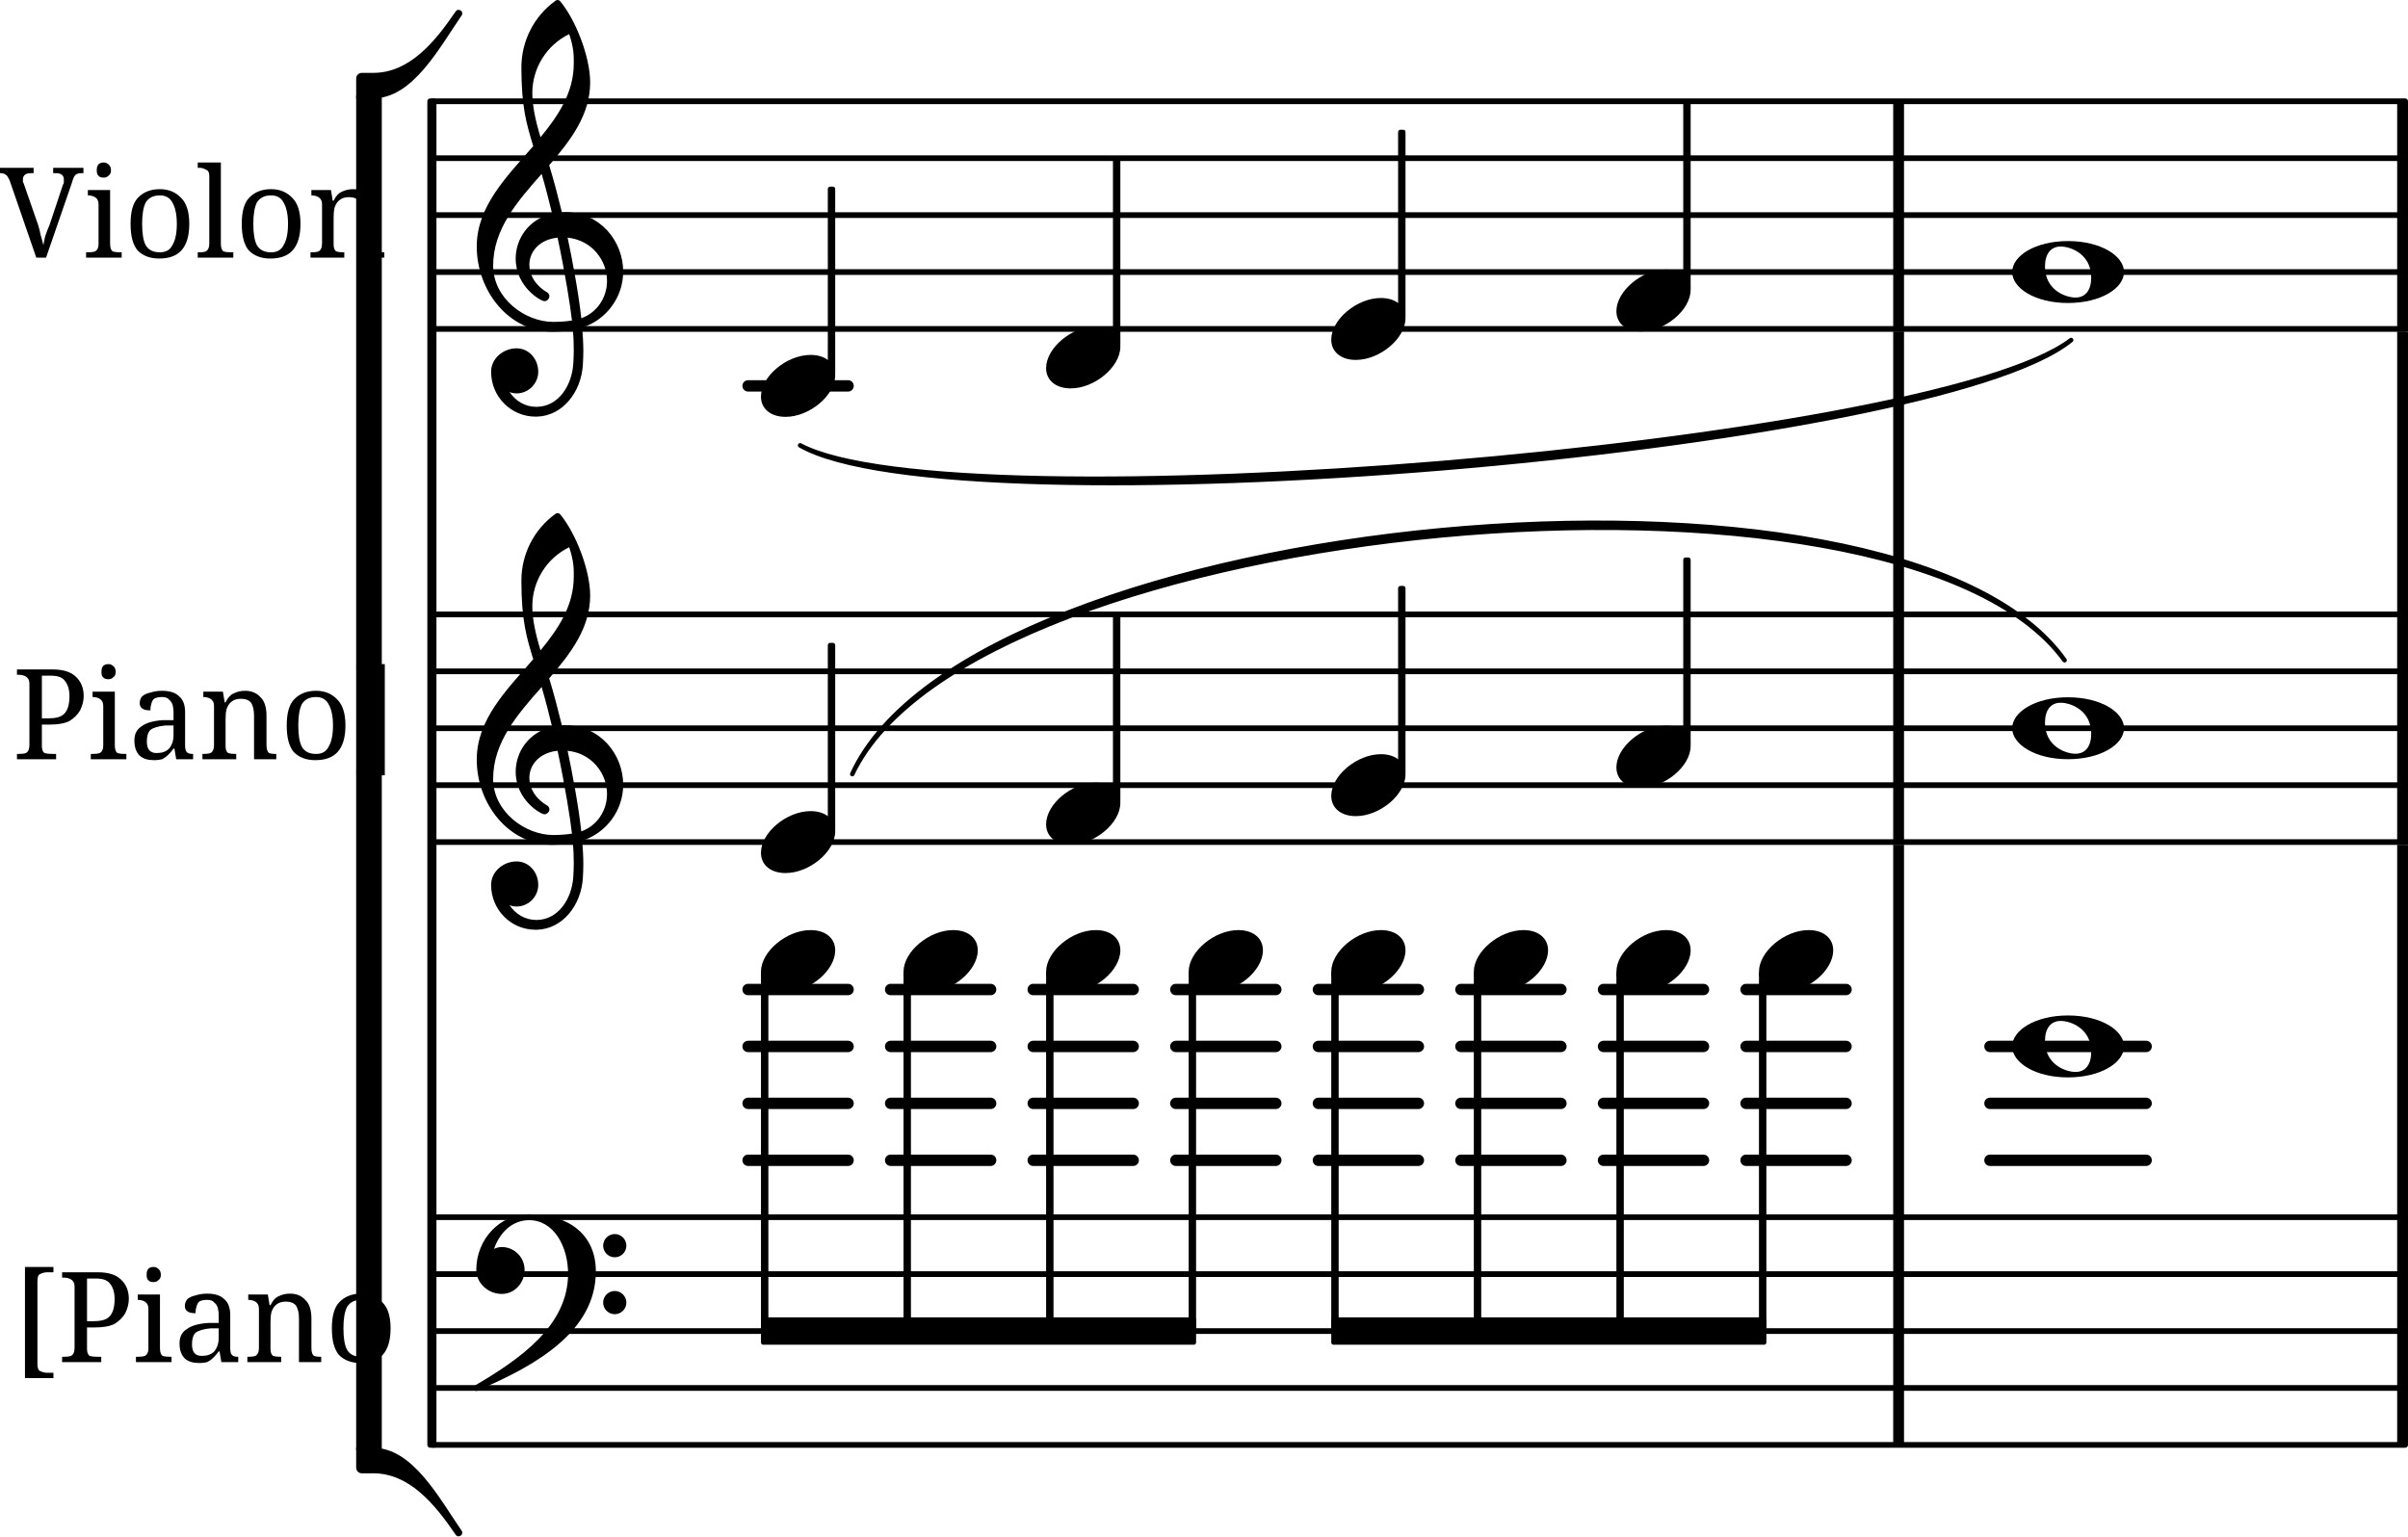
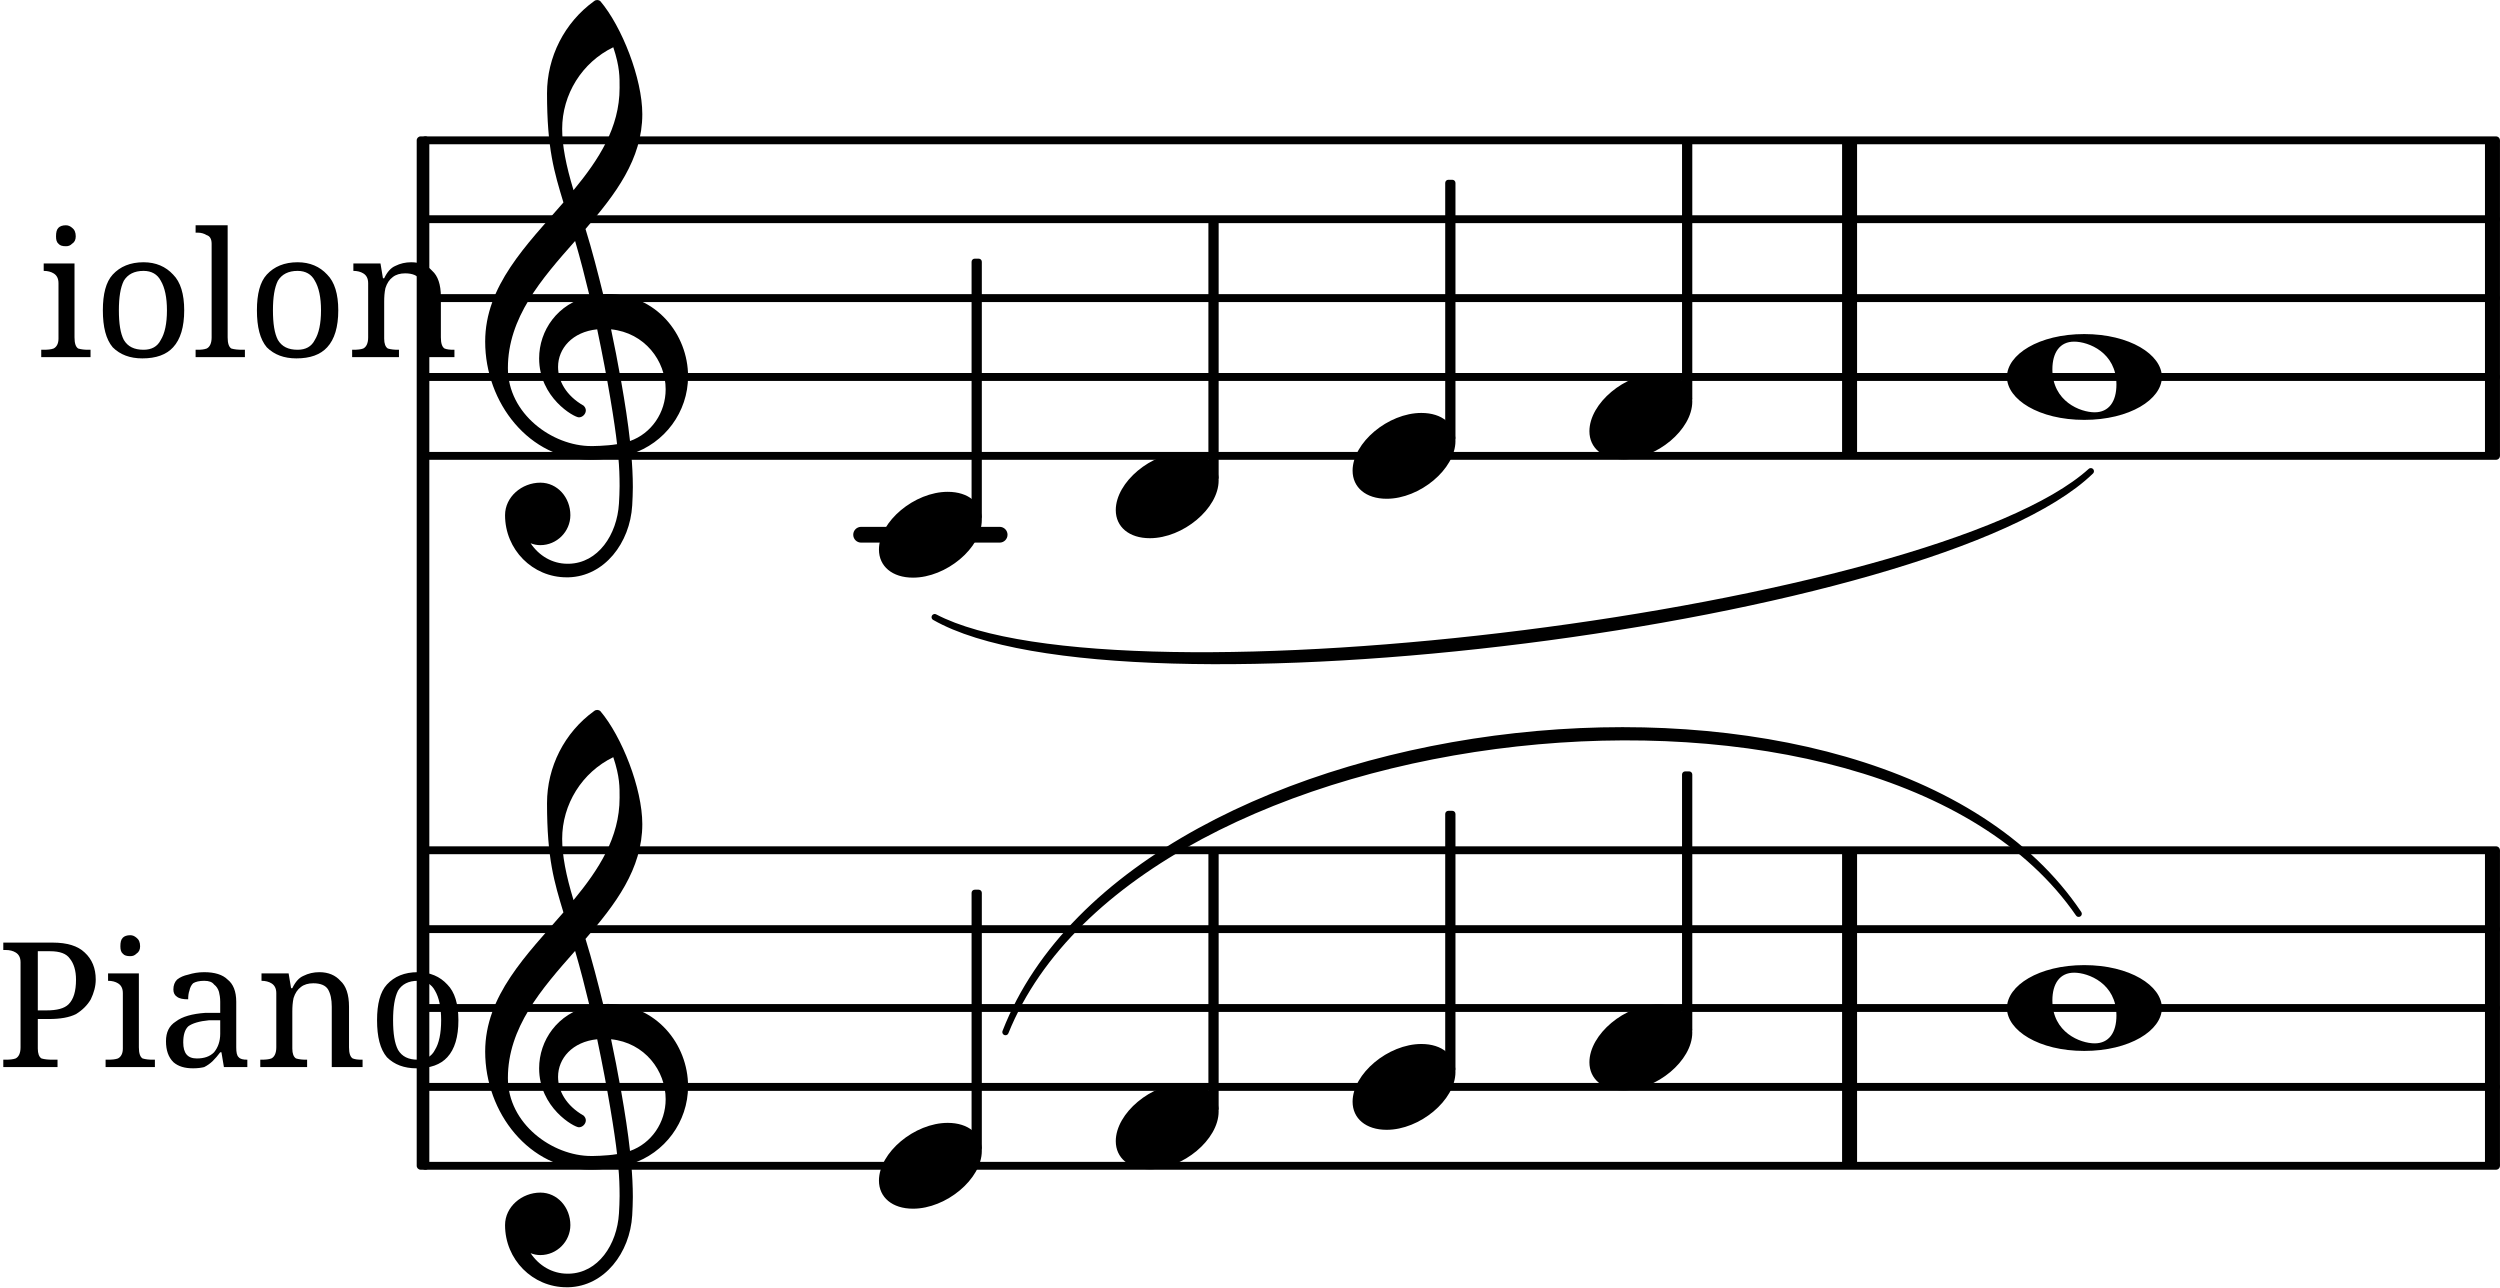
- <svg xmlns="http://www.w3.org/2000/svg" xmlns:xlink="http://www.w3.org/1999/xlink" version="1.2" width="74.325mm" height="47.429mm" viewBox="0 0 42.295 26.99" id="svg492">
-   <defs id="defs496" />
+ <svg xmlns="http://www.w3.org/2000/svg" xmlns:xlink="http://www.w3.org/1999/xlink" version="1.2" width="55.694mm" height="28.677mm" viewBox="0 0 31.693 16.319" id="svg192">
+   <defs id="defs196" />
  <style type="text/css" id="style2">
tspan { white-space: pre; }
</style>
-   <g transform="translate(7.565764,6.779)" id="g6">
+   <g transform="translate(5.342577,6.779)" id="g6">
    <rect x="5.474" y="-0.1" width="1.956" height="0.2" ry="0.1" fill="currentColor" id="rect4" />
  </g>
-   <g transform="translate(7.565764,5.779)" id="g10">
-     <line stroke-linejoin="round" stroke-linecap="round" stroke-width="0.1" stroke="currentColor" x1="0.05" y1="0" x2="34.679" y2="0" id="line8" />
+   <g transform="translate(5.342577,5.779)" id="g10">
+     <line stroke-linejoin="round" stroke-linecap="round" stroke-width="0.1" stroke="currentColor" x1="0.05" y1="0" x2="26.3" y2="0" id="line8" />
  </g>
-   <g transform="translate(7.565764,4.779)" id="g14">
-     <line stroke-linejoin="round" stroke-linecap="round" stroke-width="0.1" stroke="currentColor" x1="0.05" y1="0" x2="34.679" y2="0" id="line12" />
+   <g transform="translate(5.342577,4.779)" id="g14">
+     <line stroke-linejoin="round" stroke-linecap="round" stroke-width="0.1" stroke="currentColor" x1="0.05" y1="0" x2="26.3" y2="0" id="line12" />
  </g>
-   <g transform="translate(7.565764,3.779)" id="g18">
-     <line stroke-linejoin="round" stroke-linecap="round" stroke-width="0.1" stroke="currentColor" x1="0.05" y1="0" x2="34.679" y2="0" id="line16" />
+   <g transform="translate(5.342577,3.779)" id="g18">
+     <line stroke-linejoin="round" stroke-linecap="round" stroke-width="0.1" stroke="currentColor" x1="0.05" y1="0" x2="26.3" y2="0" id="line16" />
  </g>
-   <g transform="translate(7.565764,2.779)" id="g22">
-     <line stroke-linejoin="round" stroke-linecap="round" stroke-width="0.1" stroke="currentColor" x1="0.05" y1="0" x2="34.679" y2="0" id="line20" />
+   <g transform="translate(5.342577,2.779)" id="g22">
+     <line stroke-linejoin="round" stroke-linecap="round" stroke-width="0.1" stroke="currentColor" x1="0.05" y1="0" x2="26.3" y2="0" id="line20" />
  </g>
-   <g transform="translate(7.565764,1.779)" id="g26">
-     <line stroke-linejoin="round" stroke-linecap="round" stroke-width="0.1" stroke="currentColor" x1="0.05" y1="0" x2="34.679" y2="0" id="line24" />
+   <g transform="translate(5.342577,1.779)" id="g26">
+     <line stroke-linejoin="round" stroke-linecap="round" stroke-width="0.1" stroke="currentColor" x1="0.05" y1="0" x2="26.3" y2="0" id="line24" />
  </g>
-   <g transform="translate(42.10506)" id="g30">
-     <rect x="0" y="14.843" width="0.19" height="6.54" ry="0" fill="currentColor" id="rect28" />
+   <g transform="translate(31.50268,12.779)" id="g30">
+     <rect x="0" y="-2" width="0.19" height="4" ry="0" fill="currentColor" id="rect28" />
  </g>
-   <g transform="translate(42.10506)" id="g34">
-     <rect x="0" y="5.829" width="0.19" height="4.964" ry="0" fill="currentColor" id="rect32" />
+   <g transform="translate(31.50268,3.779)" id="g34">
+     <rect x="0" y="-2" width="0.19" height="4" ry="0" fill="currentColor" id="rect32" />
  </g>
-   <g transform="translate(42.10506,23.3834)" id="g38">
-     <rect x="0" y="-2.05" width="0.19" height="4.05" ry="0" fill="currentColor" id="rect36" />
+   <g transform="translate(5.342577,14.779)" id="g38">
+     <line stroke-linejoin="round" stroke-linecap="round" stroke-width="0.1" stroke="currentColor" x1="0.05" y1="0" x2="26.3" y2="0" id="line36" />
  </g>
-   <g transform="translate(7.565764,14.7934)" id="g42">
-     <line stroke-linejoin="round" stroke-linecap="round" stroke-width="0.1" stroke="currentColor" x1="0.05" y1="0" x2="34.679" y2="0" id="line40" />
+   <g transform="translate(5.342577,13.779)" id="g42">
+     <line stroke-linejoin="round" stroke-linecap="round" stroke-width="0.1" stroke="currentColor" x1="0.05" y1="0" x2="26.3" y2="0" id="line40" />
  </g>
-   <g transform="translate(7.565764,13.7934)" id="g46">
-     <line stroke-linejoin="round" stroke-linecap="round" stroke-width="0.1" stroke="currentColor" x1="0.05" y1="0" x2="34.679" y2="0" id="line44" />
+   <g transform="translate(5.342577,12.779)" id="g46">
+     <line stroke-linejoin="round" stroke-linecap="round" stroke-width="0.1" stroke="currentColor" x1="0.05" y1="0" x2="26.3" y2="0" id="line44" />
  </g>
-   <g transform="translate(7.565764,12.7934)" id="g50">
-     <line stroke-linejoin="round" stroke-linecap="round" stroke-width="0.1" stroke="currentColor" x1="0.05" y1="0" x2="34.679" y2="0" id="line48" />
+   <g transform="translate(5.342577,11.779)" id="g50">
+     <line stroke-linejoin="round" stroke-linecap="round" stroke-width="0.1" stroke="currentColor" x1="0.05" y1="0" x2="26.3" y2="0" id="line48" />
  </g>
-   <g transform="translate(7.565764,11.7934)" id="g54">
-     <line stroke-linejoin="round" stroke-linecap="round" stroke-width="0.1" stroke="currentColor" x1="0.05" y1="0" x2="34.679" y2="0" id="line52" />
+   <g transform="translate(5.342577,10.779)" id="g54">
+     <line stroke-linejoin="round" stroke-linecap="round" stroke-width="0.1" stroke="currentColor" x1="0.05" y1="0" x2="26.3" y2="0" id="line52" />
  </g>
-   <g transform="translate(7.565764,10.7934)" id="g58">
-     <line stroke-linejoin="round" stroke-linecap="round" stroke-width="0.1" stroke="currentColor" x1="0.05" y1="0" x2="34.679" y2="0" id="line56" />
+   <g transform="translate(23.35258,12.779)" id="g58">
+     <rect x="0" y="-2" width="0.19" height="4" ry="0" fill="currentColor" id="rect56" />
  </g>
-   <g transform="translate(42.10506,12.7934)" id="g62">
-     <rect x="0" y="-2.05" width="0.19" height="4.1" ry="0" fill="currentColor" id="rect60" />
+   <g transform="translate(23.35258,3.779)" id="g62">
+     <rect x="0" y="-2" width="0.19" height="4" ry="0" fill="currentColor" id="rect60" />
  </g>
-   <g transform="translate(42.10506,3.779)" id="g66">
-     <rect x="0" y="-2" width="0.19" height="4.05" ry="0" fill="currentColor" id="rect64" />
+   <g transform="translate(5.282577,8.279)" id="g66">
+     <rect x="0" y="-6.55" width="0.16" height="13.1" ry="0.05" fill="currentColor" id="rect64" />
  </g>
-   <g transform="translate(7.565764,18.3834)" id="g70">
-     <rect x="27.287" y="-0.1" width="2.943" height="0.2" ry="0.1" fill="currentColor" id="rect68" />
-   </g>
-   <g transform="translate(7.565764,19.3834)" id="g74">
-     <rect x="27.287" y="-0.1" width="2.943" height="0.2" ry="0.1" fill="currentColor" id="rect72" />
-   </g>
-   <g transform="translate(7.565764,20.3834)" id="g78">
-     <rect x="27.287" y="-0.1" width="2.943" height="0.2" ry="0.1" fill="currentColor" id="rect76" />
-   </g>
-   <g transform="translate(7.565764,17.3834)" id="g82">
-     <rect x="23.003" y="-0.1" width="1.956" height="0.2" ry="0.1" fill="currentColor" id="rect80" />
-   </g>
-   <g transform="translate(7.565764,18.3834)" id="g86">
-     <rect x="23.003" y="-0.1" width="1.956" height="0.2" ry="0.1" fill="currentColor" id="rect84" />
-   </g>
-   <g transform="translate(7.565764,19.3834)" id="g90">
-     <rect x="23.003" y="-0.1" width="1.956" height="0.2" ry="0.1" fill="currentColor" id="rect88" />
-   </g>
-   <g transform="translate(7.565764,20.3834)" id="g94">
-     <rect x="23.003" y="-0.1" width="1.956" height="0.2" ry="0.1" fill="currentColor" id="rect92" />
-   </g>
-   <g transform="translate(7.565764,17.3834)" id="g98">
-     <rect x="20.499" y="-0.1" width="1.956" height="0.2" ry="0.1" fill="currentColor" id="rect96" />
-   </g>
-   <g transform="translate(7.565764,18.3834)" id="g102">
-     <rect x="20.499" y="-0.1" width="1.956" height="0.2" ry="0.1" fill="currentColor" id="rect100" />
-   </g>
-   <g transform="translate(7.565764,19.3834)" id="g106">
-     <rect x="20.499" y="-0.1" width="1.956" height="0.2" ry="0.1" fill="currentColor" id="rect104" />
-   </g>
-   <g transform="translate(7.565764,20.3834)" id="g110">
-     <rect x="20.499" y="-0.1" width="1.956" height="0.2" ry="0.1" fill="currentColor" id="rect108" />
-   </g>
-   <g transform="translate(7.565764,17.3834)" id="g114">
-     <rect x="17.995" y="-0.1" width="1.956" height="0.2" ry="0.1" fill="currentColor" id="rect112" />
-   </g>
-   <g transform="translate(7.565764,18.3834)" id="g118">
-     <rect x="17.995" y="-0.1" width="1.956" height="0.2" ry="0.1" fill="currentColor" id="rect116" />
-   </g>
-   <g transform="translate(7.565764,19.3834)" id="g122">
-     <rect x="17.995" y="-0.1" width="1.956" height="0.2" ry="0.1" fill="currentColor" id="rect120" />
-   </g>
-   <g transform="translate(7.565764,20.3834)" id="g126">
-     <rect x="17.995" y="-0.1" width="1.956" height="0.2" ry="0.1" fill="currentColor" id="rect124" />
-   </g>
-   <g transform="translate(7.565764,17.3834)" id="g130">
-     <rect x="15.491" y="-0.1" width="1.956" height="0.2" ry="0.1" fill="currentColor" id="rect128" />
-   </g>
-   <g transform="translate(7.565764,18.3834)" id="g134">
-     <rect x="15.491" y="-0.1" width="1.956" height="0.2" ry="0.1" fill="currentColor" id="rect132" />
-   </g>
-   <g transform="translate(7.565764,19.3834)" id="g138">
-     <rect x="15.491" y="-0.1" width="1.956" height="0.2" ry="0.1" fill="currentColor" id="rect136" />
-   </g>
-   <g transform="translate(7.565764,20.3834)" id="g142">
-     <rect x="15.491" y="-0.1" width="1.956" height="0.2" ry="0.1" fill="currentColor" id="rect140" />
-   </g>
-   <g transform="translate(7.565764,17.3834)" id="g146">
-     <rect x="12.987" y="-0.1" width="1.956" height="0.2" ry="0.1" fill="currentColor" id="rect144" />
-   </g>
-   <g transform="translate(7.565764,18.3834)" id="g150">
-     <rect x="12.987" y="-0.1" width="1.956" height="0.2" ry="0.1" fill="currentColor" id="rect148" />
-   </g>
-   <g transform="translate(7.565764,19.3834)" id="g154">
-     <rect x="12.987" y="-0.1" width="1.956" height="0.2" ry="0.1" fill="currentColor" id="rect152" />
-   </g>
-   <g transform="translate(7.565764,20.3834)" id="g158">
-     <rect x="12.987" y="-0.1" width="1.956" height="0.2" ry="0.1" fill="currentColor" id="rect156" />
-   </g>
-   <g transform="translate(7.565764,17.3834)" id="g162">
-     <rect x="10.482" y="-0.1" width="1.956" height="0.2" ry="0.1" fill="currentColor" id="rect160" />
-   </g>
-   <g transform="translate(7.565764,18.3834)" id="g166">
-     <rect x="10.482" y="-0.1" width="1.956" height="0.2" ry="0.1" fill="currentColor" id="rect164" />
-   </g>
-   <g transform="translate(7.565764,19.3834)" id="g170">
-     <rect x="10.482" y="-0.1" width="1.956" height="0.2" ry="0.1" fill="currentColor" id="rect168" />
-   </g>
-   <g transform="translate(7.565764,20.3834)" id="g174">
-     <rect x="10.482" y="-0.1" width="1.956" height="0.2" ry="0.1" fill="currentColor" id="rect172" />
-   </g>
-   <g transform="translate(7.565764,17.3834)" id="g178">
-     <rect x="7.978" y="-0.1" width="1.956" height="0.2" ry="0.1" fill="currentColor" id="rect176" />
-   </g>
-   <g transform="translate(7.565764,18.3834)" id="g182">
-     <rect x="7.978" y="-0.1" width="1.956" height="0.2" ry="0.1" fill="currentColor" id="rect180" />
-   </g>
-   <g transform="translate(7.565764,19.3834)" id="g186">
-     <rect x="7.978" y="-0.1" width="1.956" height="0.2" ry="0.1" fill="currentColor" id="rect184" />
-   </g>
-   <g transform="translate(7.565764,20.3834)" id="g190">
-     <rect x="7.978" y="-0.1" width="1.956" height="0.2" ry="0.1" fill="currentColor" id="rect188" />
-   </g>
-   <g transform="translate(7.565764,17.3834)" id="g194">
-     <rect x="5.474" y="-0.1" width="1.956" height="0.2" ry="0.1" fill="currentColor" id="rect192" />
-   </g>
-   <g transform="translate(7.565764,18.3834)" id="g198">
-     <rect x="5.474" y="-0.1" width="1.956" height="0.2" ry="0.1" fill="currentColor" id="rect196" />
-   </g>
-   <g transform="translate(7.565764,19.3834)" id="g202">
-     <rect x="5.474" y="-0.1" width="1.956" height="0.2" ry="0.1" fill="currentColor" id="rect200" />
-   </g>
-   <g transform="translate(7.565764,20.3834)" id="g206">
-     <rect x="5.474" y="-0.1" width="1.956" height="0.2" ry="0.1" fill="currentColor" id="rect204" />
-   </g>
-   <g transform="translate(7.565764,25.3834)" id="g210">
-     <line stroke-linejoin="round" stroke-linecap="round" stroke-width="0.1" stroke="currentColor" x1="0.05" y1="0" x2="34.679" y2="0" id="line208" />
-   </g>
-   <g transform="translate(7.565764,24.3834)" id="g214">
-     <line stroke-linejoin="round" stroke-linecap="round" stroke-width="0.1" stroke="currentColor" x1="0.05" y1="0" x2="34.679" y2="0" id="line212" />
-   </g>
-   <g transform="translate(7.565764,23.3834)" id="g218">
-     <line stroke-linejoin="round" stroke-linecap="round" stroke-width="0.1" stroke="currentColor" x1="0.05" y1="0" x2="34.679" y2="0" id="line216" />
-   </g>
-   <g transform="translate(7.565764,22.3834)" id="g222">
-     <line stroke-linejoin="round" stroke-linecap="round" stroke-width="0.1" stroke="currentColor" x1="0.05" y1="0" x2="34.679" y2="0" id="line220" />
-   </g>
-   <g transform="translate(7.565764,21.3834)" id="g226">
-     <line stroke-linejoin="round" stroke-linecap="round" stroke-width="0.1" stroke="currentColor" x1="0.05" y1="0" x2="34.679" y2="0" id="line224" />
-   </g>
-   <g transform="translate(33.25306)" id="g230">
-     <rect x="0" y="14.843" width="0.19" height="6.54" ry="0" fill="currentColor" id="rect228" />
-   </g>
-   <g transform="translate(33.25306)" id="g234">
-     <rect x="0" y="5.829" width="0.19" height="4.964" ry="0" fill="currentColor" id="rect232" />
-   </g>
-   <g transform="translate(33.25306,23.3834)" id="g238">
-     <rect x="0" y="-2.05" width="0.19" height="4.05" ry="0" fill="currentColor" id="rect236" />
-   </g>
-   <g transform="translate(33.25306,12.7934)" id="g242">
-     <rect x="0" y="-2.05" width="0.19" height="4.1" ry="0" fill="currentColor" id="rect240" />
-   </g>
-   <g transform="translate(33.25306,3.779)" id="g246">
-     <rect x="0" y="-2" width="0.19" height="4.05" ry="0" fill="currentColor" id="rect244" />
-   </g>
-   <g transform="translate(7.505764,13.5812)" id="g250">
-     <rect x="0" y="-11.852" width="0.16" height="23.704" ry="0.05" fill="currentColor" id="rect248" />
-   </g>
-   <g transform="translate(23.38266,23.3834)" id="g254">
-     <polygon stroke-linejoin="round" stroke-linecap="round" stroke-width="0.08" fill="currentColor" stroke="currentColor" points="0.04,0.2 0.04,-0.2 7.603,-0.2 7.603,0.2 " id="polygon252" />
-   </g>
-   <g transform="translate(13.36576,23.3834)" id="g258">
-     <polygon stroke-linejoin="round" stroke-linecap="round" stroke-width="0.08" fill="currentColor" stroke="currentColor" points="0.04,0.2 0.04,-0.2 7.603,-0.2 7.603,0.2 " id="polygon256" />
-   </g>
-   <a style="color:inherit" xlink:href="textedit:///Users/philippeperret/Programmes/ScoreSuite/ScoreImage/tests/checksums_tests/staff_groups/sonate_violon/main/score-untrimed.ly:36:20:21" id="a264" transform="translate(-15.19644,-12.3811)">
-     <g transform="translate(28.5622,19.1601)" id="g262">
-       <path transform="scale(0.004,-0.004)" d="m 218,136 c 66,0 108,-36 108,-89 0,-89 -113,-183 -218,-183 -66,0 -108,36 -108,89 0,89 113,183 218,183 z" fill="currentColor" id="path260" />
+   <a style="color:inherit" xlink:href="textedit:///Users/philippeperret/Programmes/ScoreSuite/ScoreImage/tests/checksums_tests/staff_groups/sonate_violon/main/score-untrimed.ly:36:22:23" id="a72" transform="translate(-17.41962,-12.3811)">
+     <g transform="translate(28.5622,16.1601)" id="g70">
+       <path stroke-width="0.08" stroke-linejoin="round" stroke-linecap="round" stroke="currentColor" fill="currentColor" d="m 0.707,4.045 c 2.363,1.352 12.704,0.047 14.656,-1.85 v 0 C 13.396,3.973 3.054,5.278 0.707,4.045 Z" id="path68" />
    </g>
  </a>
-   <g transform="translate(8.365764,4.779)" id="g268">
-     <path transform="scale(0.004,-0.004)" d="m 266,-635 h -6 c -108,0 -195,88 -195,197 0,58 53,103 112,103 54,0 95,-47 95,-103 0,-52 -43,-95 -95,-95 -11,0 -21,2 -31,6 26,-39 68,-65 117,-65 h 4 z m 195,432 c 68,24 113,90 113,164 0,90 -66,179 -173,190 19,-89 48,-242 60,-354 z M 74,28 c 0,-145 141,-247 264,-247 1,0 47,0 82,6 -7,64 -29,203 -63,364 -79,-8 -124,-61 -124,-119 0,-44 25,-91 81,-123 5,-5 7,-10 7,-15 0,-11 -10,-22 -22,-22 -15,0 -126,62 -126,187 0,88 58,174 160,197 -14,58 -29,117 -46,175 C 180,310 74,188 74,28 Z m 176,525 c -29,96 -52,170 -52,346 0,115 55,224 149,292 6,5 14,5 20,0 68,-80 133,-245 133,-358 0,-143 -86,-255 -180,-364 21,-68 39,-138 56,-207 2,0 7,1 13,1 155,0 256,-128 256,-261 0,-113 -74,-212 -180,-246 3,-35 5,-70 5,-105 0,-19 -1,-39 -2,-58 -7,-119 -88,-225 -202,-228 l 1,43 c 93,2 153,92 159,191 1,18 2,37 2,55 0,31 -1,61 -4,92 -5,-1 -44,-8 -89,-8 C 142,-262 2,-82 2,112 2,289 133,418 250,553 Z m 178,363 c 0,34 1,66 -20,129 -99,-48 -162,-149 -162,-259 0,-52 12,-115 36,-194 80,97 146,198 146,324 z" fill="currentColor" id="path266" />
-   </g>
-   <a style="color:inherit" xlink:href="textedit:///Users/philippeperret/Programmes/ScoreSuite/ScoreImage/tests/checksums_tests/staff_groups/sonate_violon/main/score-untrimed.ly:49:20:21" id="a274" transform="translate(-15.19644,-12.3811)">
-     <g transform="translate(28.5622,27.1745)" id="g272">
-       <path transform="scale(0.004,-0.004)" d="m 218,136 c 66,0 108,-36 108,-89 0,-89 -113,-183 -218,-183 -66,0 -108,36 -108,89 0,89 113,183 218,183 z" fill="currentColor" id="path270" />
+   <a style="color:inherit" xlink:href="textedit:///Users/philippeperret/Programmes/ScoreSuite/ScoreImage/tests/checksums_tests/staff_groups/sonate_violon/main/score-untrimed.ly:36:20:21" id="a78" transform="translate(-17.41962,-12.3811)">
+     <g transform="translate(28.5622,19.1601)" id="g76">
+       <path transform="scale(0.004,-0.004)" d="m 218,136 c 66,0 108,-36 108,-89 0,-89 -113,-183 -218,-183 -66,0 -108,36 -108,89 0,89 113,183 218,183 z" fill="currentColor" id="path74" />
    </g>
  </a>
-   <g transform="translate(8.365764,13.7934)" id="g278">
-     <path transform="scale(0.004,-0.004)" d="m 266,-635 h -6 c -108,0 -195,88 -195,197 0,58 53,103 112,103 54,0 95,-47 95,-103 0,-52 -43,-95 -95,-95 -11,0 -21,2 -31,6 26,-39 68,-65 117,-65 h 4 z m 195,432 c 68,24 113,90 113,164 0,90 -66,179 -173,190 19,-89 48,-242 60,-354 z M 74,28 c 0,-145 141,-247 264,-247 1,0 47,0 82,6 -7,64 -29,203 -63,364 -79,-8 -124,-61 -124,-119 0,-44 25,-91 81,-123 5,-5 7,-10 7,-15 0,-11 -10,-22 -22,-22 -15,0 -126,62 -126,187 0,88 58,174 160,197 -14,58 -29,117 -46,175 C 180,310 74,188 74,28 Z m 176,525 c -29,96 -52,170 -52,346 0,115 55,224 149,292 6,5 14,5 20,0 68,-80 133,-245 133,-358 0,-143 -86,-255 -180,-364 21,-68 39,-138 56,-207 2,0 7,1 13,1 155,0 256,-128 256,-261 0,-113 -74,-212 -180,-246 3,-35 5,-70 5,-105 0,-19 -1,-39 -2,-58 -7,-119 -88,-225 -202,-228 l 1,43 c 93,2 153,92 159,191 1,18 2,37 2,55 0,31 -1,61 -4,92 -5,-1 -44,-8 -89,-8 C 142,-262 2,-82 2,112 2,289 133,418 250,553 Z m 178,363 c 0,34 1,66 -20,129 -99,-48 -162,-149 -162,-259 0,-52 12,-115 36,-194 80,97 146,198 146,324 z" fill="currentColor" id="path276" />
+   <g transform="translate(6.142577,4.779)" id="g82">
+     <path transform="scale(0.004,-0.004)" d="m 266,-635 h -6 c -108,0 -195,88 -195,197 0,58 53,103 112,103 54,0 95,-47 95,-103 0,-52 -43,-95 -95,-95 -11,0 -21,2 -31,6 26,-39 68,-65 117,-65 h 4 z m 195,432 c 68,24 113,90 113,164 0,90 -66,179 -173,190 19,-89 48,-242 60,-354 z M 74,28 c 0,-145 141,-247 264,-247 1,0 47,0 82,6 -7,64 -29,203 -63,364 -79,-8 -124,-61 -124,-119 0,-44 25,-91 81,-123 5,-5 7,-10 7,-15 0,-11 -10,-22 -22,-22 -15,0 -126,62 -126,187 0,88 58,174 160,197 -14,58 -29,117 -46,175 C 180,310 74,188 74,28 Z m 176,525 c -29,96 -52,170 -52,346 0,115 55,224 149,292 6,5 14,5 20,0 68,-80 133,-245 133,-358 0,-143 -86,-255 -180,-364 21,-68 39,-138 56,-207 2,0 7,1 13,1 155,0 256,-128 256,-261 0,-113 -74,-212 -180,-246 3,-35 5,-70 5,-105 0,-19 -1,-39 -2,-58 -7,-119 -88,-225 -202,-228 l 1,43 c 93,2 153,92 159,191 1,18 2,37 2,55 0,31 -1,61 -4,92 -5,-1 -44,-8 -89,-8 C 142,-262 2,-82 2,112 2,289 133,418 250,553 Z m 178,363 c 0,34 1,66 -20,129 -99,-48 -162,-149 -162,-259 0,-52 12,-115 36,-194 80,97 146,198 146,324 z" fill="currentColor" id="path80" />
  </g>
-   <a style="color:inherit" xlink:href="textedit:///Users/philippeperret/Programmes/ScoreSuite/ScoreImage/tests/checksums_tests/staff_groups/sonate_violon/main/score-untrimed.ly:62:20:21" id="a284" transform="translate(-15.19644,-12.3811)">
-     <g transform="translate(28.5622,29.2645)" id="g282">
-       <path transform="scale(0.004,-0.004)" d="m 218,136 c 66,0 108,-36 108,-89 0,-89 -113,-183 -218,-183 -66,0 -108,36 -108,89 0,89 113,183 218,183 z" fill="currentColor" id="path280" />
+   <a style="color:inherit" xlink:href="textedit:///Users/philippeperret/Programmes/ScoreSuite/ScoreImage/tests/checksums_tests/staff_groups/sonate_violon/main/score-untrimed.ly:49:20:21" id="a88" transform="translate(-17.41962,-12.3811)">
+     <g transform="translate(28.5622,27.1601)" id="g86">
+       <path transform="scale(0.004,-0.004)" d="m 218,136 c 66,0 108,-36 108,-89 0,-89 -113,-183 -218,-183 -66,0 -108,36 -108,89 0,89 113,183 218,183 z" fill="currentColor" id="path84" />
    </g>
  </a>
-   <g transform="translate(8.365764,22.3834)" id="g288">
-     <path transform="scale(0.004,-0.004)" d="m 557,-125 c 0,28 23,51 51,51 28,0 51,-23 51,-51 0,-28 -23,-51 -51,-51 -28,0 -51,23 -51,51 z m 0,250 c 0,28 23,51 51,51 28,0 51,-23 51,-51 0,-28 -23,-51 -51,-51 -28,0 -51,23 -51,51 z M 232,263 c 172,0 293,-88 293,-251 0,-263 -263,-414 -516,-521 -3,-3 -6,-4 -9,-4 -7,0 -13,6 -13,13 0,3 1,6 4,9 202,118 412,265 412,493 0,120 -63,235 -171,235 -74,0 -129,-54 -154,-126 11,5 22,8 34,8 C 167,119 212,74 212,19 212,-39 168,-87 112,-87 52,-87 0,-40 0,19 0,152 102,263 232,263 Z" fill="currentColor" id="path286" />
+   <g transform="translate(6.142577,13.779)" id="g92">
+     <path transform="scale(0.004,-0.004)" d="m 266,-635 h -6 c -108,0 -195,88 -195,197 0,58 53,103 112,103 54,0 95,-47 95,-103 0,-52 -43,-95 -95,-95 -11,0 -21,2 -31,6 26,-39 68,-65 117,-65 h 4 z m 195,432 c 68,24 113,90 113,164 0,90 -66,179 -173,190 19,-89 48,-242 60,-354 z M 74,28 c 0,-145 141,-247 264,-247 1,0 47,0 82,6 -7,64 -29,203 -63,364 -79,-8 -124,-61 -124,-119 0,-44 25,-91 81,-123 5,-5 7,-10 7,-15 0,-11 -10,-22 -22,-22 -15,0 -126,62 -126,187 0,88 58,174 160,197 -14,58 -29,117 -46,175 C 180,310 74,188 74,28 Z m 176,525 c -29,96 -52,170 -52,346 0,115 55,224 149,292 6,5 14,5 20,0 68,-80 133,-245 133,-358 0,-143 -86,-255 -180,-364 21,-68 39,-138 56,-207 2,0 7,1 13,1 155,0 256,-128 256,-261 0,-113 -74,-212 -180,-246 3,-35 5,-70 5,-105 0,-19 -1,-39 -2,-58 -7,-119 -88,-225 -202,-228 l 1,43 c 93,2 153,92 159,191 1,18 2,37 2,55 0,31 -1,61 -4,92 -5,-1 -44,-8 -89,-8 C 142,-262 2,-82 2,112 2,289 133,418 250,553 Z m 178,363 c 0,34 1,66 -20,129 -99,-48 -162,-149 -162,-259 0,-52 12,-115 36,-194 80,97 146,198 146,324 z" fill="currentColor" id="path90" />
  </g>
-   <g transform="translate(14.60496,3.779)" id="g292">
-     <rect x="-0.065" y="-0.5" width="0.13" height="3.314" ry="0.04" fill="currentColor" id="rect290" />
+   <g transform="translate(12.38178,3.779)" id="g96">
+     <rect x="-0.065" y="-0.5" width="0.13" height="3.314" ry="0.04" fill="currentColor" id="rect94" />
  </g>
-   <g transform="translate(14.60496,12.7934)" id="g296">
-     <rect x="-0.065" y="-1.5" width="0.13" height="3.314" ry="0.04" fill="currentColor" id="rect294" />
+   <g transform="translate(12.38178,12.779)" id="g100">
+     <rect x="-0.065" y="-1.5" width="0.13" height="3.314" ry="0.04" fill="currentColor" id="rect98" />
  </g>
-   <g transform="translate(13.43076,23.3834)" id="g300">
-     <rect x="-0.065" y="-6.314" width="0.13" height="6.314" ry="0.04" fill="currentColor" id="rect298" />
-   </g>
-   <a style="color:inherit" xlink:href="textedit:///Users/philippeperret/Programmes/ScoreSuite/ScoreImage/tests/checksums_tests/staff_groups/sonate_violon/main/score-untrimed.ly:49:22:23" id="a306" transform="translate(-15.19644,-12.3811)">
-     <g transform="translate(28.5622,25.1745)" id="g304">
-       <path stroke-width="0.08" stroke-linejoin="round" stroke-linecap="round" stroke="currentColor" fill="currentColor" d="m 1.604,0.805 c 2.11,-4.614 18.361,-6.141 21.293,-2 v 0 c -2.921,-4.021 -19.172,-2.495 -21.293,2 z" id="path302" />
+   <a style="color:inherit" xlink:href="textedit:///Users/philippeperret/Programmes/ScoreSuite/ScoreImage/tests/checksums_tests/staff_groups/sonate_violon/main/score-untrimed.ly:36:24:25" id="a106" transform="translate(-17.41962,-12.3811)">
+     <g transform="translate(31.5645,18.6601)" id="g104">
+       <path transform="scale(0.004,-0.004)" d="m 218,136 c 66,0 108,-36 108,-89 0,-89 -113,-183 -218,-183 -66,0 -108,36 -108,89 0,89 113,183 218,183 z" fill="currentColor" id="path102" />
    </g>
  </a>
-   <a style="color:inherit" xlink:href="textedit:///Users/philippeperret/Programmes/ScoreSuite/ScoreImage/tests/checksums_tests/staff_groups/sonate_violon/main/score-untrimed.ly:62:24:25" id="a312" transform="translate(-15.19644,-12.3811)">
-     <g transform="translate(31.0664,29.2645)" id="g310">
-       <path transform="scale(0.004,-0.004)" d="m 218,136 c 66,0 108,-36 108,-89 0,-89 -113,-183 -218,-183 -66,0 -108,36 -108,89 0,89 113,183 218,183 z" fill="currentColor" id="path308" />
+   <a style="color:inherit" xlink:href="textedit:///Users/philippeperret/Programmes/ScoreSuite/ScoreImage/tests/checksums_tests/staff_groups/sonate_violon/main/score-untrimed.ly:49:24:25" id="a112" transform="translate(-17.41962,-12.3811)">
+     <g transform="translate(31.5645,26.6601)" id="g110">
+       <path transform="scale(0.004,-0.004)" d="m 218,136 c 66,0 108,-36 108,-89 0,-89 -113,-183 -218,-183 -66,0 -108,36 -108,89 0,89 113,183 218,183 z" fill="currentColor" id="path108" />
    </g>
  </a>
-   <g transform="translate(15.93496,23.3834)" id="g316">
-     <rect x="-0.065" y="-6.314" width="0.13" height="6.314" ry="0.04" fill="currentColor" id="rect314" />
+   <g transform="translate(15.38408,3.779)" id="g116">
+     <rect x="-0.065" y="-1" width="0.13" height="3.314" ry="0.04" fill="currentColor" id="rect114" />
  </g>
-   <a style="color:inherit" xlink:href="textedit:///Users/philippeperret/Programmes/ScoreSuite/ScoreImage/tests/checksums_tests/staff_groups/sonate_violon/main/score-untrimed.ly:36:22:23" id="a322" transform="translate(-15.19644,-12.3811)">
-     <g transform="translate(28.5622,16.1601)" id="g320">
-       <path stroke-width="0.08" stroke-linejoin="round" stroke-linecap="round" stroke="currentColor" fill="currentColor" d="m 0.688,4.045 c 2.713,1.557 19.905,0.132 22.324,-1.85 v 0 C 20.583,4.057 3.391,5.482 0.688,4.045 Z" id="path318" />
+   <g transform="translate(15.38408,12.779)" id="g120">
+     <rect x="-0.065" y="-2" width="0.13" height="3.314" ry="0.04" fill="currentColor" id="rect118" />
+   </g>
+   <a style="color:inherit" xlink:href="textedit:///Users/philippeperret/Programmes/ScoreSuite/ScoreImage/tests/checksums_tests/staff_groups/sonate_violon/main/score-untrimed.ly:36:26:27" id="a126" transform="translate(-17.41962,-12.3811)">
+     <g transform="translate(34.5667,18.1601)" id="g124">
+       <path transform="scale(0.004,-0.004)" d="m 218,136 c 66,0 108,-36 108,-89 0,-89 -113,-183 -218,-183 -66,0 -108,36 -108,89 0,89 113,183 218,183 z" fill="currentColor" id="path122" />
    </g>
  </a>
-   <a style="color:inherit" xlink:href="textedit:///Users/philippeperret/Programmes/ScoreSuite/ScoreImage/tests/checksums_tests/staff_groups/sonate_violon/main/score-untrimed.ly:36:24:25" id="a328" transform="translate(-15.19644,-12.3811)">
-     <g transform="translate(33.5706,18.6601)" id="g326">
-       <path transform="scale(0.004,-0.004)" d="m 218,136 c 66,0 108,-36 108,-89 0,-89 -113,-183 -218,-183 -66,0 -108,36 -108,89 0,89 113,183 218,183 z" fill="currentColor" id="path324" />
+   <a style="color:inherit" xlink:href="textedit:///Users/philippeperret/Programmes/ScoreSuite/ScoreImage/tests/checksums_tests/staff_groups/sonate_violon/main/score-untrimed.ly:49:26:27" id="a132" transform="translate(-17.41962,-12.3811)">
+     <g transform="translate(34.5667,26.1601)" id="g130">
+       <path transform="scale(0.004,-0.004)" d="m 218,136 c 66,0 108,-36 108,-89 0,-89 -113,-183 -218,-183 -66,0 -108,36 -108,89 0,89 113,183 218,183 z" fill="currentColor" id="path128" />
    </g>
  </a>
-   <a style="color:inherit" xlink:href="textedit:///Users/philippeperret/Programmes/ScoreSuite/ScoreImage/tests/checksums_tests/staff_groups/sonate_violon/main/score-untrimed.ly:49:24:25" id="a334" transform="translate(-15.19644,-12.3811)">
-     <g transform="translate(33.5706,26.6745)" id="g332">
-       <path transform="scale(0.004,-0.004)" d="m 218,136 c 66,0 108,-36 108,-89 0,-89 -113,-183 -218,-183 -66,0 -108,36 -108,89 0,89 113,183 218,183 z" fill="currentColor" id="path330" />
+   <g transform="translate(18.38628,3.779)" id="g136">
+     <rect x="-0.065" y="-1.5" width="0.13" height="3.314" ry="0.04" fill="currentColor" id="rect134" />
+   </g>
+   <g transform="translate(18.38628,12.779)" id="g140">
+     <rect x="-0.065" y="-2.5" width="0.13" height="3.314" ry="0.04" fill="currentColor" id="rect138" />
+   </g>
+   <a style="color:inherit" xlink:href="textedit:///Users/philippeperret/Programmes/ScoreSuite/ScoreImage/tests/checksums_tests/staff_groups/sonate_violon/main/score-untrimed.ly:49:22:23" id="a146" transform="translate(-17.41962,-12.3811)">
+     <g transform="translate(28.5622,25.1601)" id="g144">
+       <path stroke-width="0.08" stroke-linejoin="round" stroke-linecap="round" stroke="currentColor" fill="currentColor" d="m 1.604,0.305 c 1.645,-4.231 11.078,-5.271 13.605,-1.5 v 0 C 12.696,-4.846 3.262,-3.806 1.604,0.305 Z" id="path142" />
    </g>
  </a>
-   <a style="color:inherit" xlink:href="textedit:///Users/philippeperret/Programmes/ScoreSuite/ScoreImage/tests/checksums_tests/staff_groups/sonate_violon/main/score-untrimed.ly:62:26:27" id="a340" transform="translate(-15.19644,-12.3811)">
-     <g transform="translate(33.5706,29.2645)" id="g338">
-       <path transform="scale(0.004,-0.004)" d="m 218,136 c 66,0 108,-36 108,-89 0,-89 -113,-183 -218,-183 -66,0 -108,36 -108,89 0,89 113,183 218,183 z" fill="currentColor" id="path336" />
+   <a style="color:inherit" xlink:href="textedit:///Users/philippeperret/Programmes/ScoreSuite/ScoreImage/tests/checksums_tests/staff_groups/sonate_violon/main/score-untrimed.ly:36:28:29" id="a152" transform="translate(-17.41962,-12.3811)">
+     <g transform="translate(37.569,17.6601)" id="g150">
+       <path transform="scale(0.004,-0.004)" d="m 218,136 c 66,0 108,-36 108,-89 0,-89 -113,-183 -218,-183 -66,0 -108,36 -108,89 0,89 113,183 218,183 z" fill="currentColor" id="path148" />
    </g>
  </a>
-   <g transform="translate(19.61336,3.779)" id="g344">
-     <rect x="-0.065" y="-1" width="0.13" height="3.314" ry="0.04" fill="currentColor" id="rect342" />
-   </g>
-   <g transform="translate(19.61336,12.7934)" id="g348">
-     <rect x="-0.065" y="-2" width="0.13" height="3.314" ry="0.04" fill="currentColor" id="rect346" />
-   </g>
-   <g transform="translate(18.43916,23.3834)" id="g352">
-     <rect x="-0.065" y="-6.314" width="0.13" height="6.314" ry="0.04" fill="currentColor" id="rect350" />
-   </g>
-   <a style="color:inherit" xlink:href="textedit:///Users/philippeperret/Programmes/ScoreSuite/ScoreImage/tests/checksums_tests/staff_groups/sonate_violon/main/score-untrimed.ly:62:28:29" id="a358" transform="translate(-15.19644,-12.3811)">
-     <g transform="translate(36.0748,29.2645)" id="g356">
-       <path transform="scale(0.004,-0.004)" d="m 218,136 c 66,0 108,-36 108,-89 0,-89 -113,-183 -218,-183 -66,0 -108,36 -108,89 0,89 113,183 218,183 z" fill="currentColor" id="path354" />
+   <a style="color:inherit" xlink:href="textedit:///Users/philippeperret/Programmes/ScoreSuite/ScoreImage/tests/checksums_tests/staff_groups/sonate_violon/main/score-untrimed.ly:49:28:29" id="a158" transform="translate(-17.41962,-12.3811)">
+     <g transform="translate(37.569,25.6601)" id="g156">
+       <path transform="scale(0.004,-0.004)" d="m 218,136 c 66,0 108,-36 108,-89 0,-89 -113,-183 -218,-183 -66,0 -108,36 -108,89 0,89 113,183 218,183 z" fill="currentColor" id="path154" />
    </g>
  </a>
-   <g transform="translate(20.94336,23.3834)" id="g362">
-     <rect x="-0.065" y="-6.314" width="0.13" height="6.314" ry="0.04" fill="currentColor" id="rect360" />
+   <g transform="translate(21.38858,3.779)" id="g162">
+     <rect x="-0.065" y="-2" width="0.13" height="3.314" ry="0.04" fill="currentColor" id="rect160" />
  </g>
-   <a style="color:inherit" xlink:href="textedit:///Users/philippeperret/Programmes/ScoreSuite/ScoreImage/tests/checksums_tests/staff_groups/sonate_violon/main/score-untrimed.ly:36:26:27" id="a368" transform="translate(-15.19644,-12.3811)">
-     <g transform="translate(38.5791,18.1601)" id="g366">
-       <path transform="scale(0.004,-0.004)" d="m 218,136 c 66,0 108,-36 108,-89 0,-89 -113,-183 -218,-183 -66,0 -108,36 -108,89 0,89 113,183 218,183 z" fill="currentColor" id="path364" />
+   <g transform="translate(21.38858,12.779)" id="g166">
+     <rect x="-0.065" y="-3" width="0.13" height="3.314" ry="0.04" fill="currentColor" id="rect164" />
+   </g>
+   <a style="color:inherit" xlink:href="textedit:///Users/philippeperret/Programmes/ScoreSuite/ScoreImage/tests/checksums_tests/staff_groups/sonate_violon/main/score-untrimed.ly:36:30:31" id="a172" transform="translate(-17.41962,-12.3811)">
+     <g transform="translate(42.8622,17.1601)" id="g170">
+       <path transform="scale(0.004,-0.004)" d="m 213,112 c -45,0 -69,-34 -69,-88 0,-102 89,-136 134,-136 45,0 69,34 69,88 0,102 -89,136 -134,136 z m 32,24 C 389,136 491,71 491,0 491,-71 389,-136 245,-136 101,-136 0,-71 0,0 0,71 101,136 245,136 Z" fill="currentColor" id="path168" />
    </g>
  </a>
-   <a style="color:inherit" xlink:href="textedit:///Users/philippeperret/Programmes/ScoreSuite/ScoreImage/tests/checksums_tests/staff_groups/sonate_violon/main/score-untrimed.ly:49:26:27" id="a374" transform="translate(-15.19644,-12.3811)">
-     <g transform="translate(38.5791,26.1745)" id="g372">
-       <path transform="scale(0.004,-0.004)" d="m 218,136 c 66,0 108,-36 108,-89 0,-89 -113,-183 -218,-183 -66,0 -108,36 -108,89 0,89 113,183 218,183 z" fill="currentColor" id="path370" />
+   <a style="color:inherit" xlink:href="textedit:///Users/philippeperret/Programmes/ScoreSuite/ScoreImage/tests/checksums_tests/staff_groups/sonate_violon/main/score-untrimed.ly:49:30:31" id="a178" transform="translate(-17.41962,-12.3811)">
+     <g transform="translate(42.8622,25.1601)" id="g176">
+       <path transform="scale(0.004,-0.004)" d="m 213,112 c -45,0 -69,-34 -69,-88 0,-102 89,-136 134,-136 45,0 69,34 69,88 0,102 -89,136 -134,136 z m 32,24 C 389,136 491,71 491,0 491,-71 389,-136 245,-136 101,-136 0,-71 0,0 0,71 101,136 245,136 Z" fill="currentColor" id="path174" />
    </g>
  </a>
-   <a style="color:inherit" xlink:href="textedit:///Users/philippeperret/Programmes/ScoreSuite/ScoreImage/tests/checksums_tests/staff_groups/sonate_violon/main/score-untrimed.ly:62:30:31" id="a380" transform="translate(-15.19644,-12.3811)">
-     <g transform="translate(38.5791,29.2645)" id="g378">
-       <path transform="scale(0.004,-0.004)" d="m 218,136 c 66,0 108,-36 108,-89 0,-89 -113,-183 -218,-183 -66,0 -108,36 -108,89 0,89 113,183 218,183 z" fill="currentColor" id="path376" />
-     </g>
-   </a>
-   <g transform="translate(24.62186,3.779)" id="g384">
-     <rect x="-0.065" y="-1.5" width="0.13" height="3.314" ry="0.04" fill="currentColor" id="rect382" />
-   </g>
-   <g transform="translate(24.62186,12.7934)" id="g388">
-     <rect x="-0.065" y="-2.5" width="0.13" height="3.314" ry="0.04" fill="currentColor" id="rect386" />
-   </g>
-   <g transform="translate(23.44766,23.3834)" id="g392">
-     <rect x="-0.065" y="-6.314" width="0.13" height="6.314" ry="0.04" fill="currentColor" id="rect390" />
-   </g>
-   <a style="color:inherit" xlink:href="textedit:///Users/philippeperret/Programmes/ScoreSuite/ScoreImage/tests/checksums_tests/staff_groups/sonate_violon/main/score-untrimed.ly:62:32:33" id="a398" transform="translate(-15.19644,-12.3811)">
-     <g transform="translate(41.0833,29.2645)" id="g396">
-       <path transform="scale(0.004,-0.004)" d="m 218,136 c 66,0 108,-36 108,-89 0,-89 -113,-183 -218,-183 -66,0 -108,36 -108,89 0,89 113,183 218,183 z" fill="currentColor" id="path394" />
-     </g>
-   </a>
-   <g transform="translate(25.95186,23.3834)" id="g402">
-     <rect x="-0.065" y="-6.314" width="0.13" height="6.314" ry="0.04" fill="currentColor" id="rect400" />
-   </g>
-   <a style="color:inherit" xlink:href="textedit:///Users/philippeperret/Programmes/ScoreSuite/ScoreImage/tests/checksums_tests/staff_groups/sonate_violon/main/score-untrimed.ly:36:28:29" id="a408" transform="translate(-15.19644,-12.3811)">
-     <g transform="translate(43.5875,17.6601)" id="g406">
-       <path transform="scale(0.004,-0.004)" d="m 218,136 c 66,0 108,-36 108,-89 0,-89 -113,-183 -218,-183 -66,0 -108,36 -108,89 0,89 113,183 218,183 z" fill="currentColor" id="path404" />
-     </g>
-   </a>
-   <a style="color:inherit" xlink:href="textedit:///Users/philippeperret/Programmes/ScoreSuite/ScoreImage/tests/checksums_tests/staff_groups/sonate_violon/main/score-untrimed.ly:49:28:29" id="a414" transform="translate(-15.19644,-12.3811)">
-     <g transform="translate(43.5875,25.6745)" id="g412">
-       <path transform="scale(0.004,-0.004)" d="m 218,136 c 66,0 108,-36 108,-89 0,-89 -113,-183 -218,-183 -66,0 -108,36 -108,89 0,89 113,183 218,183 z" fill="currentColor" id="path410" />
-     </g>
-   </a>
-   <a style="color:inherit" xlink:href="textedit:///Users/philippeperret/Programmes/ScoreSuite/ScoreImage/tests/checksums_tests/staff_groups/sonate_violon/main/score-untrimed.ly:62:34:35" id="a420" transform="translate(-15.19644,-12.3811)">
-     <g transform="translate(43.5875,29.2645)" id="g418">
-       <path transform="scale(0.004,-0.004)" d="m 218,136 c 66,0 108,-36 108,-89 0,-89 -113,-183 -218,-183 -66,0 -108,36 -108,89 0,89 113,183 218,183 z" fill="currentColor" id="path416" />
-     </g>
-   </a>
-   <g transform="translate(29.63026,3.779)" id="g424">
-     <rect x="-0.065" y="-2" width="0.13" height="3.314" ry="0.04" fill="currentColor" id="rect422" />
-   </g>
-   <g transform="translate(29.63026,12.7934)" id="g428">
-     <rect x="-0.065" y="-3" width="0.13" height="3.314" ry="0.04" fill="currentColor" id="rect426" />
-   </g>
-   <g transform="translate(28.45606,23.3834)" id="g432">
-     <rect x="-0.065" y="-6.314" width="0.13" height="6.314" ry="0.04" fill="currentColor" id="rect430" />
-   </g>
-   <a style="color:inherit" xlink:href="textedit:///Users/philippeperret/Programmes/ScoreSuite/ScoreImage/tests/checksums_tests/staff_groups/sonate_violon/main/score-untrimed.ly:62:36:37" id="a438" transform="translate(-15.19644,-12.3811)">
-     <g transform="translate(46.0917,29.2645)" id="g436">
-       <path transform="scale(0.004,-0.004)" d="m 218,136 c 66,0 108,-36 108,-89 0,-89 -113,-183 -218,-183 -66,0 -108,36 -108,89 0,89 113,183 218,183 z" fill="currentColor" id="path434" />
-     </g>
-   </a>
-   <g transform="translate(30.96026,23.3834)" id="g442">
-     <rect x="-0.065" y="-6.314" width="0.13" height="6.314" ry="0.04" fill="currentColor" id="rect440" />
-   </g>
-   <g transform="translate(-0.01933594,4.5262)" id="g448">
-     <text font-family="serif" font-size="2.2px" text-anchor="start" fill="currentColor" id="text446">
-       <tspan id="tspan444">Violon</tspan>
+   <g transform="translate(-0.03652344,13.5278)" id="g184">
+     <text font-family="serif" font-size="2.2px" text-anchor="start" fill="currentColor" id="text182">
+       <tspan id="tspan180">Piano</tspan>
    </text>
  </g>
-   <a style="color:inherit" xlink:href="textedit:///Users/philippeperret/Programmes/ScoreSuite/ScoreImage/tests/checksums_tests/staff_groups/sonate_violon/main/score-untrimed.ly:36:30:31" id="a454" transform="translate(-15.19644,-12.3811)">
-     <g transform="translate(50.5395,17.1601)" id="g452">
-       <path transform="scale(0.004,-0.004)" d="m 213,112 c -45,0 -69,-34 -69,-88 0,-102 89,-136 134,-136 45,0 69,34 69,88 0,102 -89,136 -134,136 z m 32,24 C 389,136 491,71 491,0 491,-71 389,-136 245,-136 101,-136 0,-71 0,0 0,71 101,136 245,136 Z" fill="currentColor" id="path450" />
-     </g>
-   </a>
-   <g transform="translate(6.255764,1.504)" id="g458">
-     <path transform="scale(0.004,-0.004)" d="m 0,-56 v 87 c 0,14 11,25 25,25 h 50 c 159,0 271,136 362,270 12,17 38,-1 26,-18 C 364,164 248,-56 75,-56 Z" fill="currentColor" id="path456" />
-   </g>
-   <g transform="translate(6.255764,25.6584)" id="g462">
-     <path transform="scale(0.004,-0.004)" d="m 0,56 h 75 c 173,0 289,-220 388,-364 12,-17 -14,-35 -26,-18 C 346,-192 234,-56 75,-56 H 25 C 11,-56 0,-45 0,-31 Z" fill="currentColor" id="path460" />
-   </g>
-   <g transform="translate(6.255764,13.5812)" id="g466">
-     <rect x="0" y="-11.897" width="0.45" height="23.794" ry="0" fill="currentColor" id="rect464" />
-   </g>
-   <a style="color:inherit" xlink:href="textedit:///Users/philippeperret/Programmes/ScoreSuite/ScoreImage/tests/checksums_tests/staff_groups/sonate_violon/main/score-untrimed.ly:49:30:31" id="a472" transform="translate(-15.19644,-12.3811)">
-     <g transform="translate(50.5395,25.1745)" id="g470">
-       <path transform="scale(0.004,-0.004)" d="m 213,112 c -45,0 -69,-34 -69,-88 0,-102 89,-136 134,-136 45,0 69,34 69,88 0,102 -89,136 -134,136 z m 32,24 C 389,136 491,71 491,0 491,-71 389,-136 245,-136 101,-136 0,-71 0,0 0,71 101,136 245,136 Z" fill="currentColor" id="path468" />
-     </g>
-   </a>
-   <a style="color:inherit" xlink:href="textedit:///Users/philippeperret/Programmes/ScoreSuite/ScoreImage/tests/checksums_tests/staff_groups/sonate_violon/main/score-untrimed.ly:62:38:39" id="a478" transform="translate(-15.19644,-12.3811)">
-     <g transform="translate(50.5395,30.7645)" id="g476">
-       <path transform="scale(0.004,-0.004)" d="m 213,112 c -45,0 -69,-34 -69,-88 0,-102 89,-136 134,-136 45,0 69,34 69,88 0,102 -89,136 -134,136 z m 32,24 C 389,136 491,71 491,0 491,-71 389,-136 245,-136 101,-136 0,-71 0,0 0,71 101,136 245,136 Z" fill="currentColor" id="path474" />
-     </g>
-   </a>
-   <g transform="translate(0.2196641,23.9291)" id="g484">
-     <text font-family="serif" font-size="2.2px" text-anchor="start" fill="currentColor" id="text482">
-       <tspan id="tspan480">[Piano</tspan>
-     </text>
-   </g>
-   <g transform="translate(0.2196641,13.3386)" id="g490">
-     <text font-family="serif" font-size="2.2px" text-anchor="start" fill="currentColor" id="text488">
-       <tspan id="tspan486">Piano]</tspan>
+   <g transform="translate(0.4756766,4.5278)" id="g190">
+     <text font-family="serif" font-size="2.2px" text-anchor="start" fill="currentColor" id="text188">
+       <tspan id="tspan186">iolon</tspan>
    </text>
  </g>
</svg>
